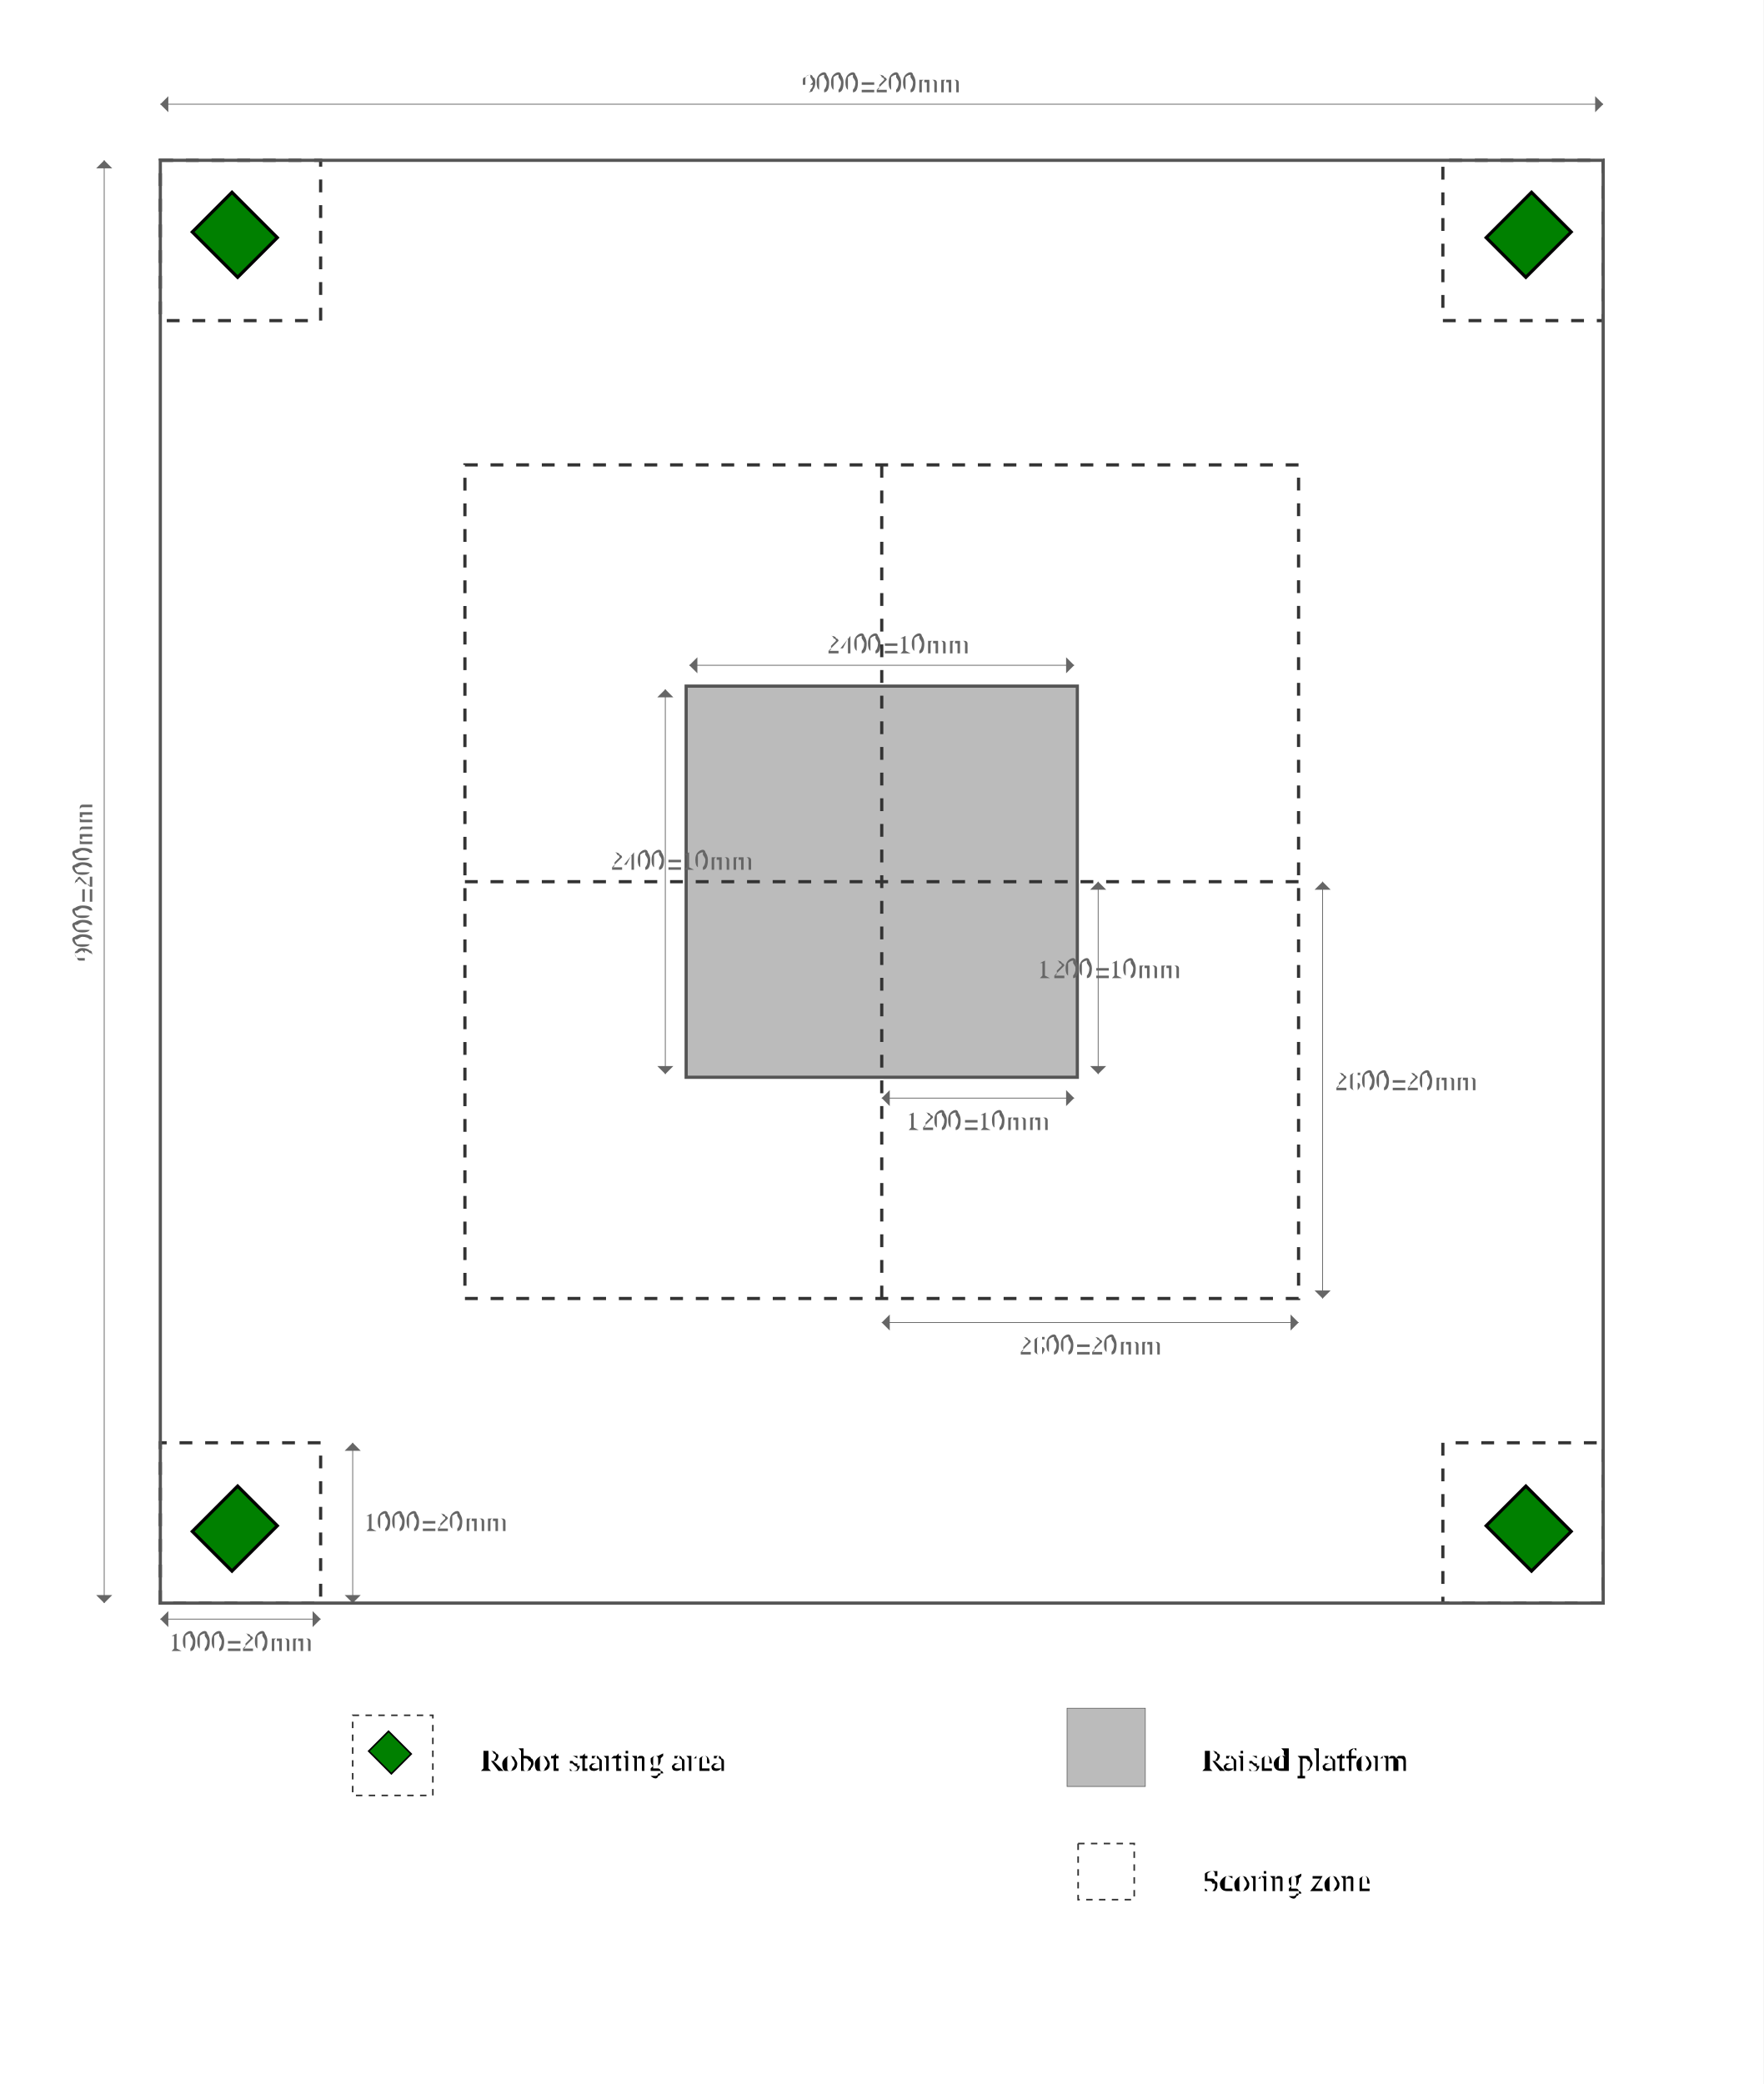
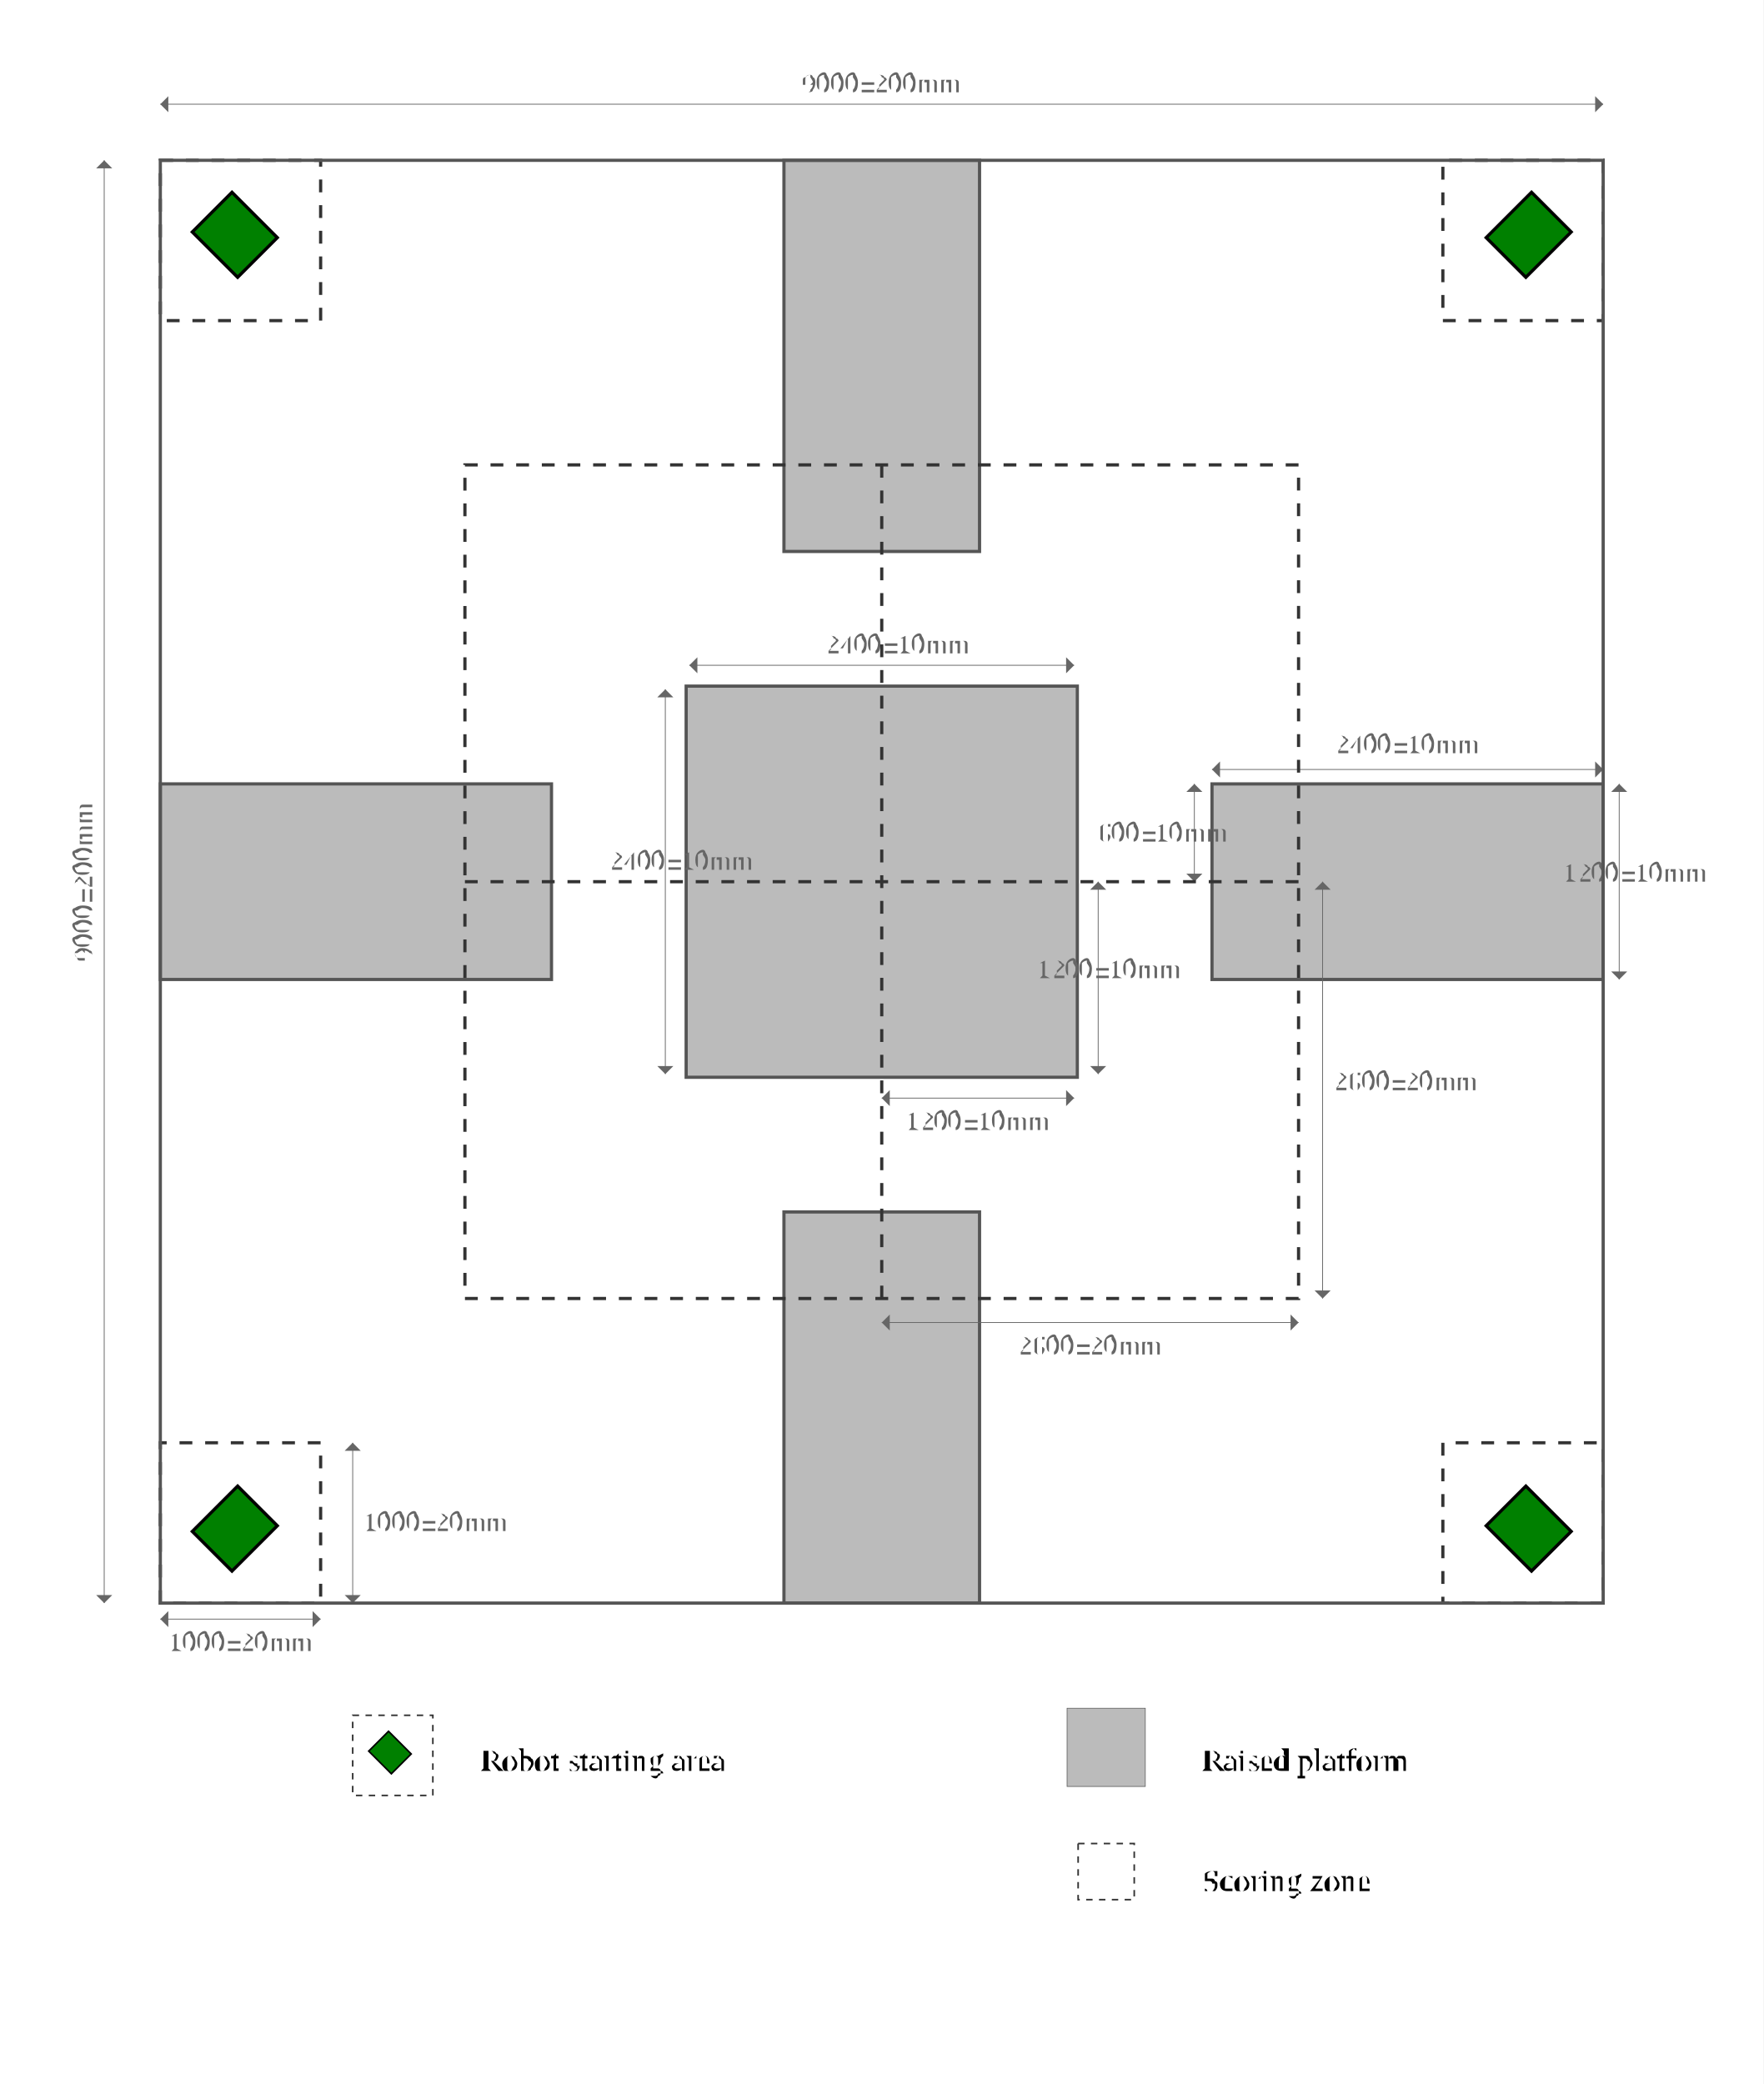
<svg xmlns="http://www.w3.org/2000/svg" xmlns:xlink="http://www.w3.org/1999/xlink" version="1.1" baseProfile="full" width="1100" height="1300">
  <style type="text/css">
    

      .arena-wall {
          fill: none;
          stroke: #555;
          stroke-width: .02;
      }

-       #platform {
+       .platform {
          fill: #bbb;
          stroke: #555;
          stroke-width: .02;
      }

      #robot {
          fill: green;
          stroke: black;
          stroke-width: 0.02;
      }

      .starting-area {
          stroke: #333;
          stroke-width: 0.02;
          /*stroke-dasharray: 0.141, 0.141;*/
          stroke-dasharray: 0.08 0.08;
          stroke-dashoffset: -50%;
          fill: none;
      }

      .scoring-zone {
          stroke: #333;
          stroke-width: 0.02;
          stroke-dasharray: 0.08 0.08;
          stroke-dashoffset: -50%;
          fill: none;
      }

      .dimension line {
        stroke: #666;
        stroke-width: 0.005;
        marker-start: url(#dimension-arrow-head-start);
        marker-end: url(#dimension-arrow-head-end);
      }

      .dimension text {
        fill: #666;
        font-size: 0.175px;
      }
      .dimension text.above {
        text-anchor: middle;
      }
      .dimension text.left-rotated {
        text-anchor: middle;
        transform: rotate(-90deg);
      }
      .dimension text.left {
        text-anchor: end;
        dominant-baseline: middle;
      }
      .dimension text.right {
        text-anchor: start;
        dominant-baseline: middle;
      }

      .dimension-arrow-head {
        fill: #666;
      }

      .dimension-guide {
        stroke: #666;
        stroke-width: 0.01;
        stroke-dasharray: 0.003 0.04;
        stroke-linecap: round;
        fill: none;
      }

      .legend-label {
        font-size: 0.2px;
        text-anchor: start;
        dominant-baseline: middle;
      }

    
  </style>
  <defs>
    <rect width="0.35" height="0.4" x="-0.175" y="-0.25" id="robot" />
    <g id="starting-area">
      <g transform="translate(0.5 0.5) rotate(-45)">
        <use xlink:href="#robot" />
      </g>
      <rect width="1" height="1" x="0" y="0" class="starting-area" />
    </g>
+     <rect width="2.44" height="1.22" y="-0.61" id="side-platform" class="platform" />
    <g id="scoring-zones">
-       <rect width="2.44" height="2.44" x="-1.22" y="-1.22" id="platform" />
+       <rect width="2.44" height="2.44" x="-1.22" y="-1.22" id="platform" class="platform" />
      <g class="dimension" transform="translate(0 -1.35)">
        <line x1="-1.2" y1="0" x2="1.2" y2="0" />
        <text x="0.1" y="-0.075" class="above">2400±10mm</text>
      </g>
      <g class="dimension" transform="translate(-1.35 0)">
        <line x1="0" y1="-1.2" x2="0" y2="1.2" />
        <text x="0.1" y="-0.075" class="above">2400±10mm</text>
      </g>
      <g class="dimension" transform="translate(0 1.35)">
        <line x1="1.2" y1="0" x2="0" y2="0" />
        <text x="0.6" y="0.2" class="above">1200±10mm</text>
      </g>
      <g class="dimension" transform="translate(1.35 0)">
        <line x1="0" y1="1.2" x2="0" y2="0" />
        <text x="0.07" y="0.6" class="above">1200±10mm</text>
      </g>
      <rect width="5.2" height="5.2" x="-2.6" y="-2.6" class="scoring-zone" />
      <line y1="-2.6" y2="2.6" class="scoring-zone" />
      <line x1="-2.6" x2="2.6" class="scoring-zone" />
      <g class="dimension" transform="translate(0 2.75)">
        <line x1="2.6" y1="0" x2="0" y2="0" />
        <text x="1.3" y="0.2" class="above">2600±20mm</text>
      </g>
      <g class="dimension" transform="translate(2.75 0)">
        <line x1="0" y1="2.6" x2="0" y2="0" />
        <text x="0.07" y="1.3" lass="above">2600±20mm</text>
      </g>
    </g>
    <g id="dimension-arrow-head" transform="scale(0.05)">
      <path d="M0,0 L1,1 L1,-1 L0,0" class="dimension-arrow-head" />
    </g>
    <marker id="dimension-arrow-head-start" orient="auto" markerWidth="1" markerHeight="2" refX="0" refY="1" markerUnits="userSpaceOnUse">
      <use xlink:href="#dimension-arrow-head" transform="translate(0 1)" />
    </marker>
    <marker id="dimension-arrow-head-end" orient="auto" markerWidth="1" markerHeight="2" refX="1" refY="1" markerUnits="userSpaceOnUse">
      <use xlink:href="#dimension-arrow-head" transform="translate(1 1) scale(-1 1)" />
    </marker>
  </defs>
  <rect width="100%" height="100%" fill="white" />
  <g id="arena-space" transform="scale(100)">
    <g id="arena" transform="translate(1 1)">
      <use xlink:href="#starting-area" />
      <use xlink:href="#starting-area" transform="rotate(90 4.5 4.5)" />
      <use xlink:href="#starting-area" transform="rotate(180 4.5 4.5)" />
      <use xlink:href="#starting-area" transform="rotate(270 4.5 4.5)" />
      <g class="dimension" transform="translate(0 9.1)">
        <line x1="0" y1="0" x2="1" y2="0" />
        <text x="0.5" y="0.2" class="above">1000±20mm</text>
      </g>
      <g class="dimension" transform="translate(1.2 8)">
        <line x1="0" y1="1" x2="0" y2="0" />
        <text x="0.07" y="0.55" lass="above">1000±20mm</text>
      </g>
+       <use xlink:href="#side-platform" transform="translate(0 4.5)" />
+       <use xlink:href="#side-platform" transform="rotate(90 4.5 4.5) translate(0 4.5)" />
+       <use xlink:href="#side-platform" transform="rotate(180 4.5 4.5) translate(0 4.5)" />
+       <use xlink:href="#side-platform" transform="rotate(270 4.5 4.5) translate(0 4.5)" />
+       <g class="dimension" transform="translate(9 3.8)">
+         <line x1="-2.44" y1="0" x2="0" y2="0" />
+         <text x="-1.22" y="-0.1" class="above">2400±10mm</text>
+       </g>
+       <g class="dimension" transform="translate(6.45 4.5)">
+         <line x1="0" y1="0" x2="0" y2="-0.61" />
+         <text x="-0.2" y="-0.25" class="above">600±10mm</text>
+       </g>
+       <g class="dimension" transform="translate(9.1 4.5)">
+         <line x1="0" y1="0.61" x2="0" y2="-0.61" />
+         <text x="0.1" y="0" class="above">1200±10mm</text>
+       </g>
      <use xlink:href="#scoring-zones" transform="translate(4.5 4.5)" />
      <rect width="9" height="9" x="0" y="0" class="arena-wall" />
      <g class="dimension" transform="translate(4.5 -0.35)">
        <line x1="-4.5" y1="0" x2="4.5" y2="0" />
        <text x="0" y="-0.075" class="above">9000±200mm</text>
      </g>
      <g class="dimension" transform="translate(-0.35 4.5)">
        <line x1="0" y1="-4.5" x2="0" y2="4.5" />
        <text x="0" y="-0.075" class="left-rotated">9000±200mm</text>
      </g>
    </g>
    <g id="legend" transform="translate(2.5 11)">
      <g transform="translate(0 0)">
        <use xlink:href="#starting-area" transform="scale(0.5) translate(-0.6 -0.6)" />
        <text x="0.5" y="0" class="legend-label">Robot starting area</text>
      </g>
      <g transform="translate(4.5 0)">
        <use xlink:href="#platform" transform="scale(0.2) translate(-0.5 -0.5)" />
        <text x="0.5" y="0" class="legend-label">Raised platform</text>
      </g>
      <g transform="translate(4.5 0.75)">
        <rect width="0.7" height="0.7" x="-0.55" y="-0.5" class="scoring-zone" transform="scale(0.5)" />
        <text x="0.5" y="0" class="legend-label">Scoring zone</text>
      </g>
    </g>
  </g>
</svg>
